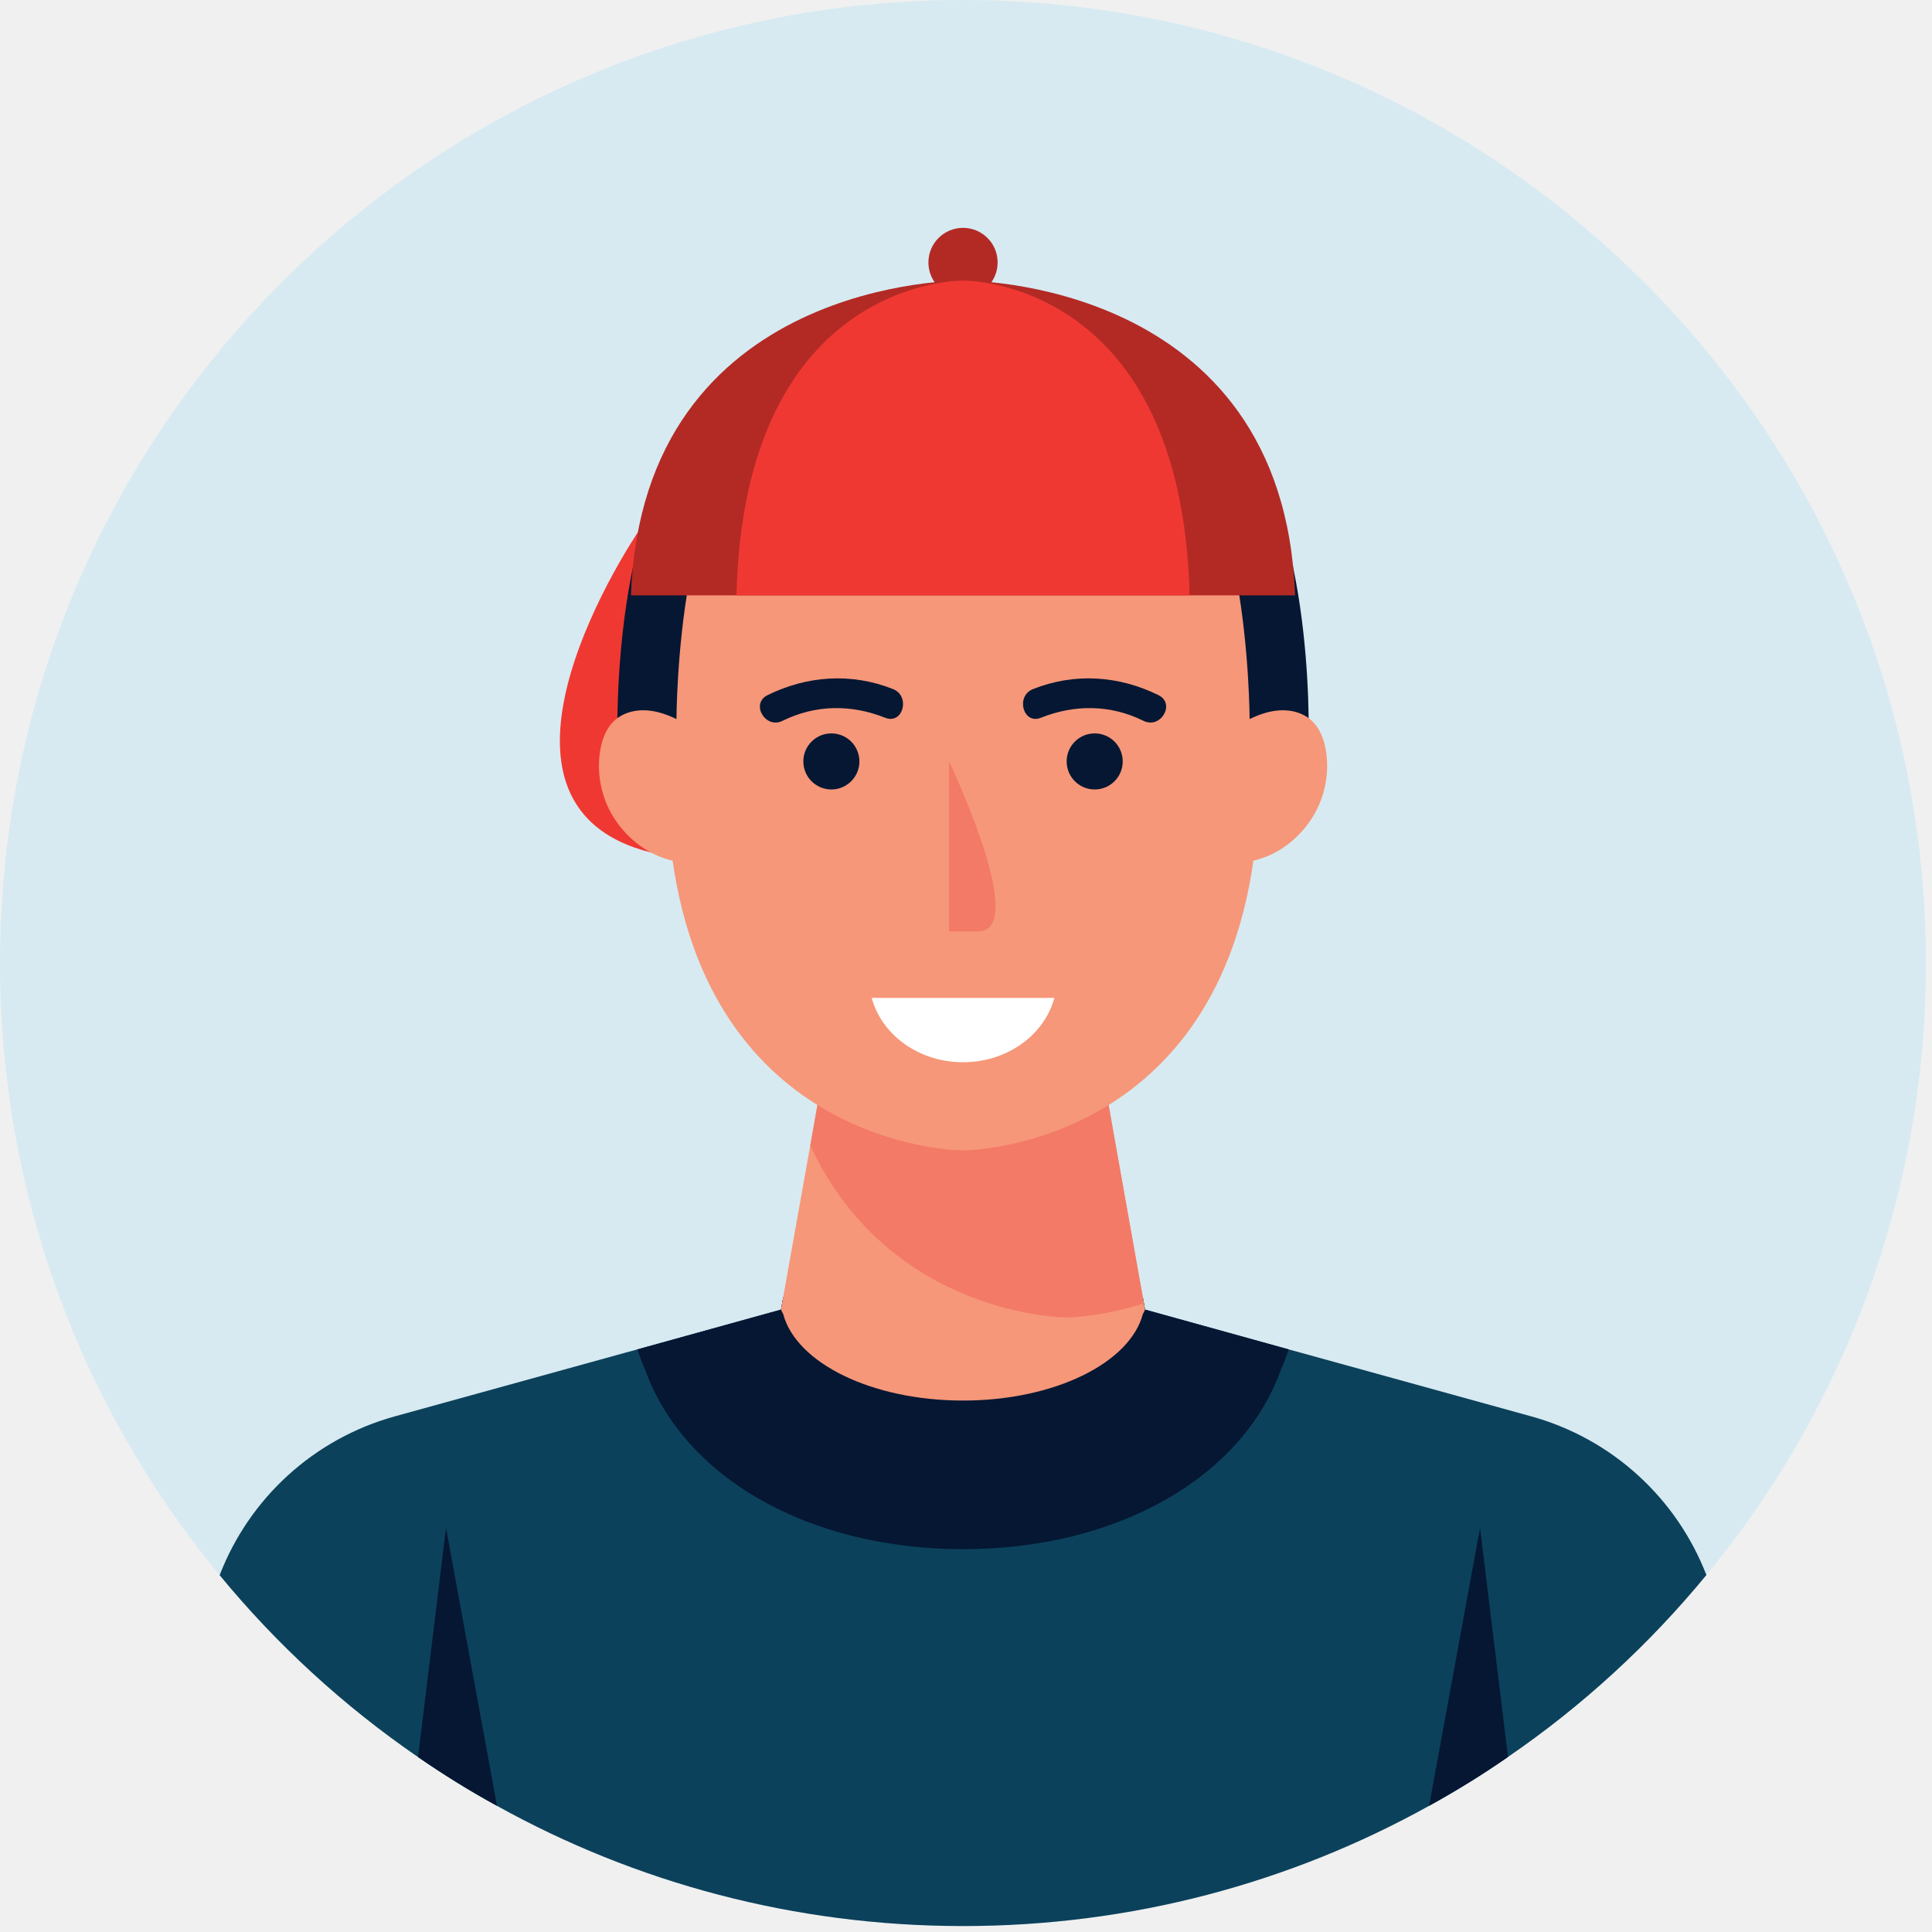
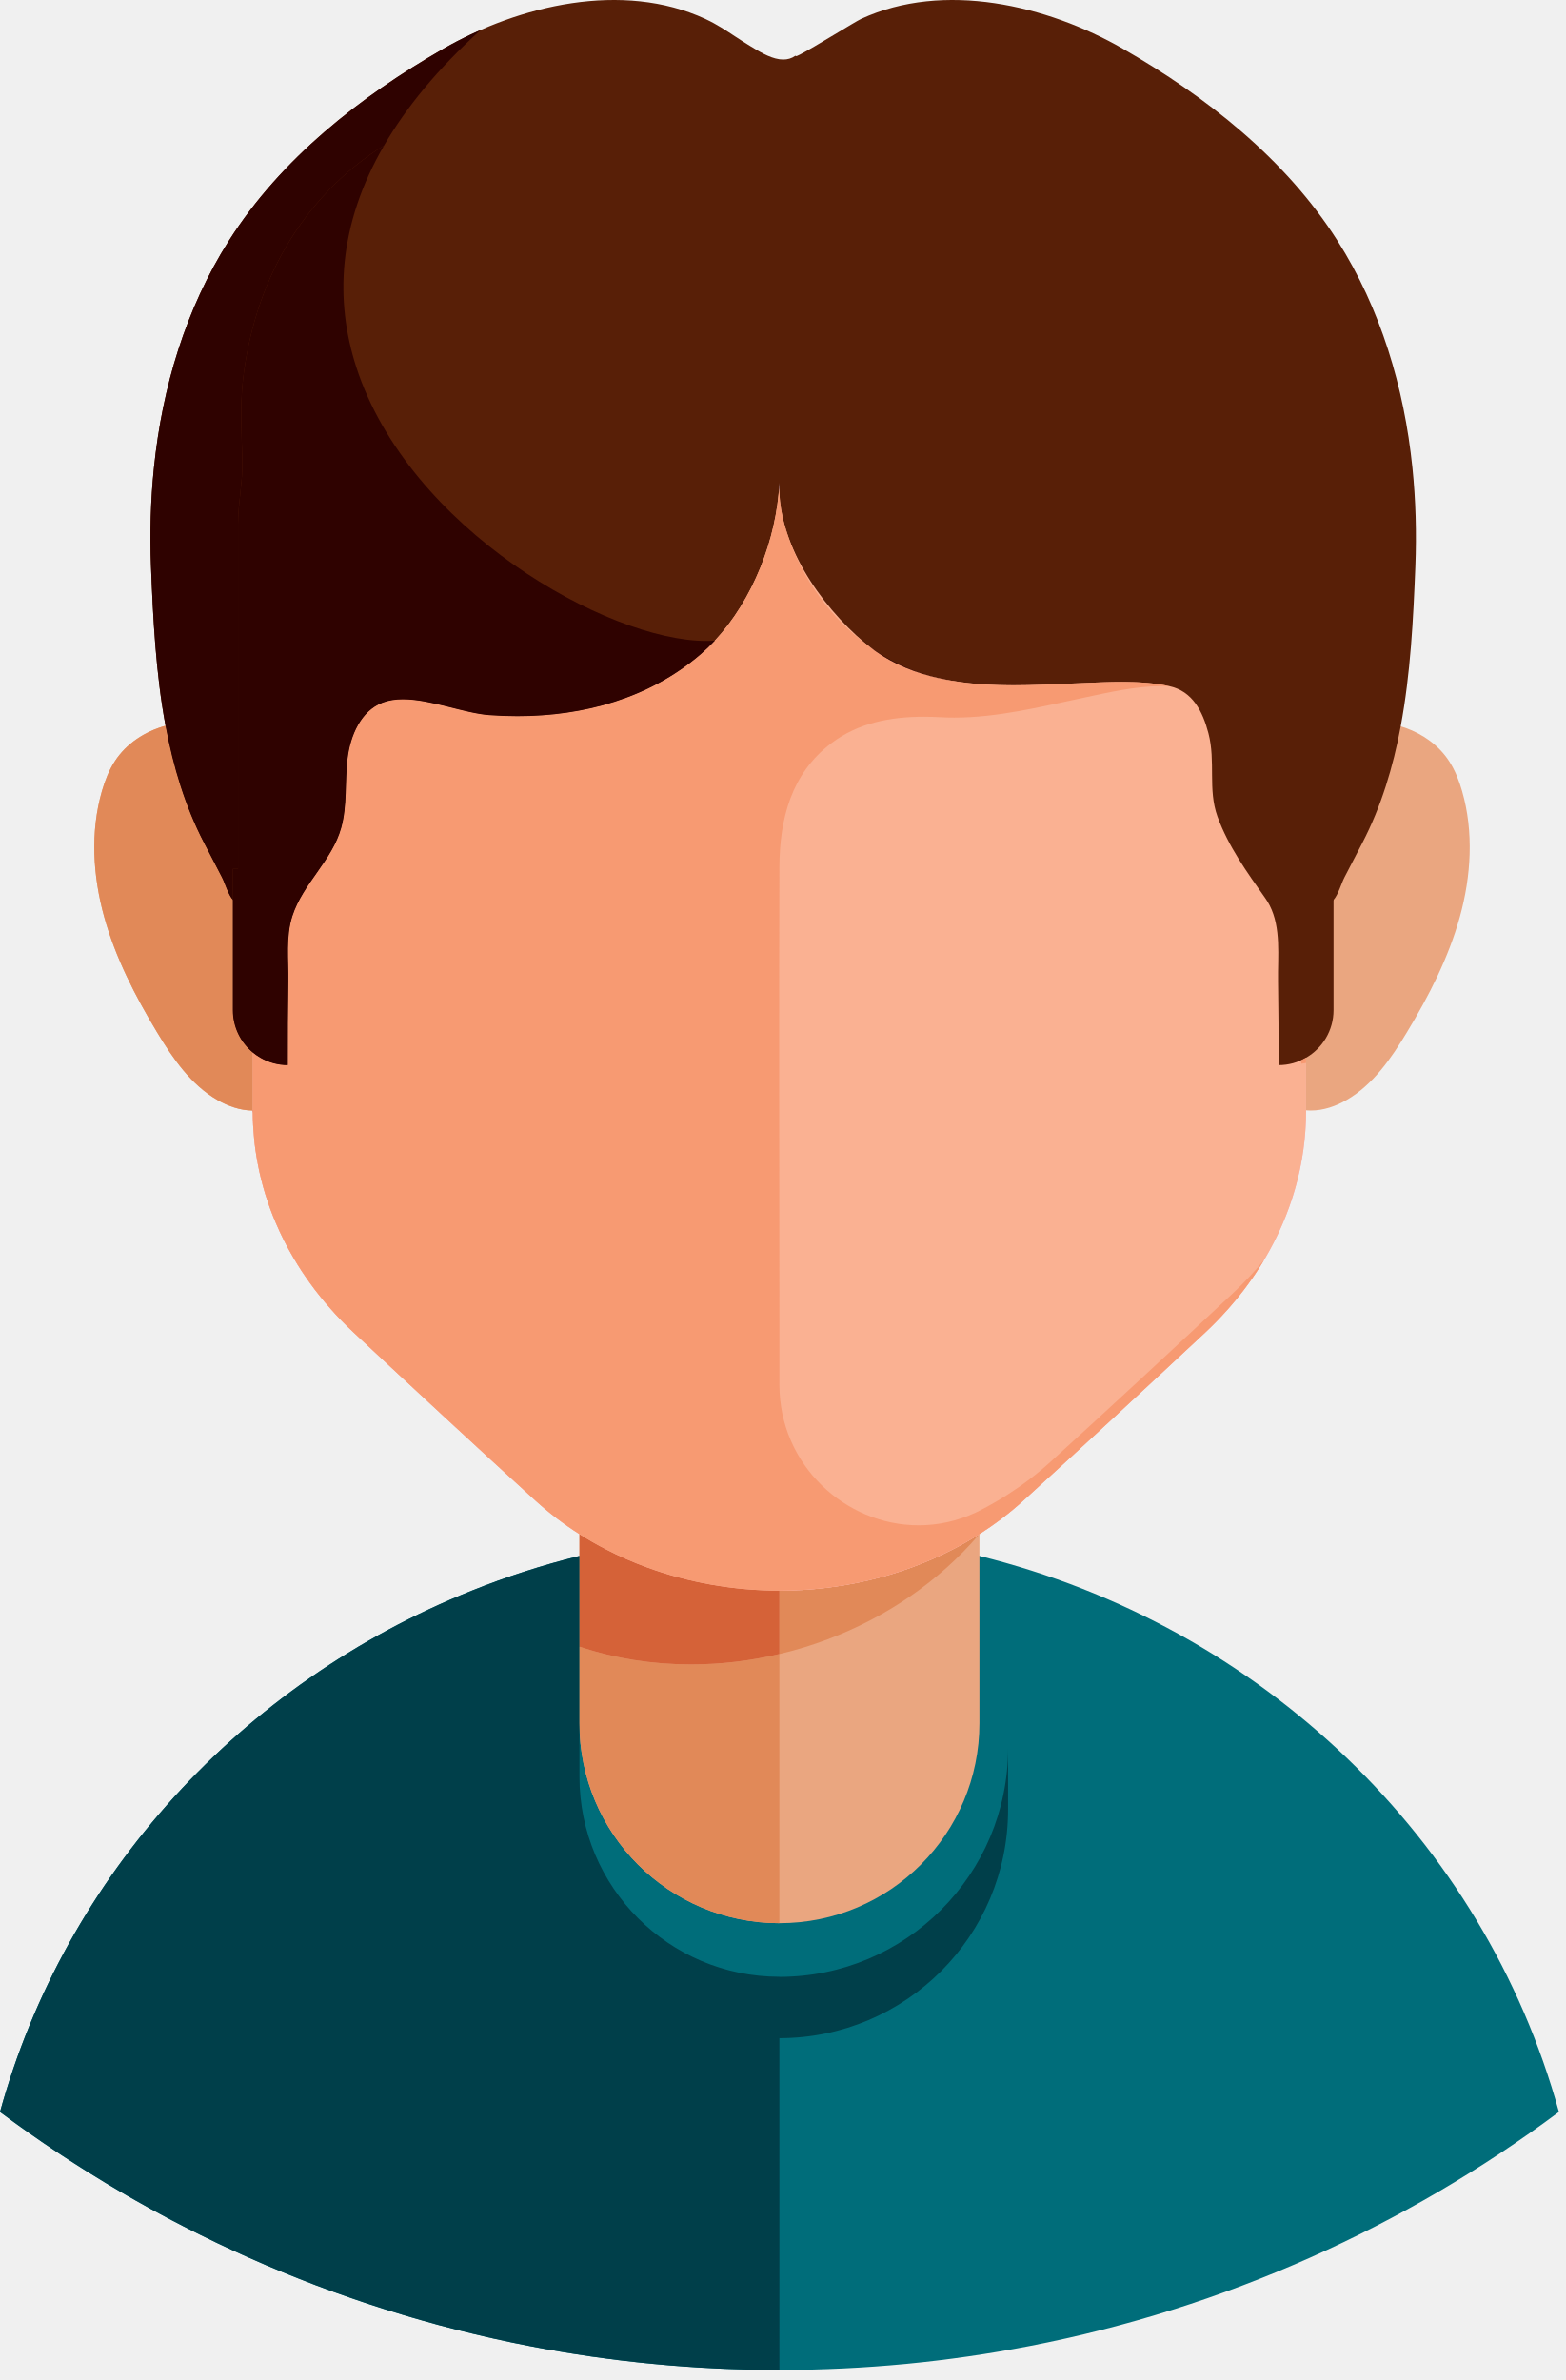
- <svg xmlns="http://www.w3.org/2000/svg" width="100%" height="100%" viewBox="0 0 130 130" version="1.1" xml:space="preserve" style="fill-rule:evenodd;clip-rule:evenodd;stroke-linejoin:round;stroke-miterlimit:2;">
-   <g transform="matrix(1,0,0,1,-337.03,-185.2)">
-     <g id="BACKGROUND">
-         </g>
-     <g id="OBJECT">
-       <g transform="matrix(1,0,0,1,466.62,250)">
-         <path d="M0,0C0,15.64 -5.54,29.99 -14.77,41.18C-18.62,45.86 -23.11,49.99 -28.12,53.42C-29.83,54.61 -31.6,55.7 -33.43,56.71C-42.72,61.87 -53.41,64.8 -64.79,64.8C-76.16,64.8 -86.86,61.87 -96.15,56.71C-97.98,55.71 -99.75,54.61 -101.46,53.43C-106.47,49.99 -110.96,45.87 -114.81,41.19C-124.05,30 -129.59,15.65 -129.59,0C-129.59,-35.79 -100.58,-64.8 -64.79,-64.8C-29.01,-64.8 0,-35.79 0,0" style="fill:rgb(215,234,241);fill-rule:nonzero;" />
-       </g>
-       <g transform="matrix(1,0,0,1,451.85,296.11)">
-         <path d="M0,-4.93C-3.85,-0.25 -8.34,3.88 -13.35,7.31C-15.06,8.5 -16.83,9.59 -18.66,10.6C-27.95,15.76 -38.64,18.69 -50.02,18.69C-61.39,18.69 -72.09,15.76 -81.38,10.6C-83.21,9.6 -84.98,8.5 -86.69,7.32C-91.7,3.88 -96.19,-0.24 -100.04,-4.92C-98.05,-10.09 -93.71,-14.1 -88.24,-15.61L-72.71,-19.9L-71.94,-20.11L-62.27,-22.79L-62.12,-23.62L-37.92,-23.62L-37.85,-23.21L-37.77,-22.79L-28.1,-20.11L-27.33,-19.9L-11.8,-15.61C-6.33,-14.1 -2,-10.09 0,-4.93" style="fill:rgb(12,65,91);fill-rule:nonzero;" />
-       </g>
-       <g transform="matrix(1,0,0,1,423.75,285.93)">
-         <path d="M0,-9.93L-0.28,-9.17C-0.36,-8.95 -0.44,-8.74 -0.53,-8.56C-3.15,-1.29 -11.56,3.51 -21.92,3.51C-32.29,3.51 -40.69,-1.29 -43.31,-8.56C-43.4,-8.75 -43.48,-8.95 -43.56,-9.17L-43.84,-9.93L-34.17,-12.61L-34.02,-13.44L-9.82,-13.44L-9.67,-12.61L0,-9.93Z" style="fill:rgb(5,23,51);fill-rule:nonzero;" />
-       </g>
-       <g transform="matrix(1,0,0,1,414.08,261.44)">
-         <path d="M0,11.88C-0.04,11.99 -0.1,12.08 -0.15,12.18C-1.02,15.47 -6.1,18 -12.25,18C-18.4,18 -23.48,15.47 -24.35,12.18C-24.4,12.08 -24.46,11.99 -24.5,11.88L-22.53,0.84L-21.29,-6.12L-12.25,-2.58L-3.21,-6.12L-0.08,11.46L0,11.88Z" style="fill:rgb(246,151,121);fill-rule:nonzero;" />
-       </g>
-       <g transform="matrix(1,0,0,1,414,256.27)">
-         <path d="M0,16.63C-2.97,17.58 -5.2,17.58 -5.2,17.58C-5.2,17.58 -17.03,17.58 -22.45,6.01L-21.21,-0.95L-12.17,2.59L-3.13,-0.95L0,16.63Z" style="fill:rgb(243,122,103);fill-rule:nonzero;" />
-       </g>
-       <g transform="matrix(-0.81749,0.575943,0.575943,0.81749,382.896,241.633)">
-         <path d="M-9.469,-18.55C-9.469,-18.55 11.163,-10.773 2.214,-0.419L-9.469,-3.278L-16.66,-13.484L-9.469,-18.55Z" style="fill:rgb(240,56,50);fill-rule:nonzero;" />
-       </g>
-       <g transform="matrix(1,0,0,1,421.579,231.205)">
-         <path d="M0,-15.132C-2.312,-19.468 -6.735,-21.867 -10.809,-23.193C-16.605,-25.08 -22.893,-25.08 -28.689,-23.193C-32.763,-21.867 -37.185,-19.468 -39.498,-15.132C-43.678,-7.128 -42.966,5.324 -42.966,5.324L-38.608,9.948L-19.749,7.555L-0.889,9.948L3.469,5.324C3.469,5.324 4.18,-7.128 0,-15.132" style="fill:rgb(5,23,51);fill-rule:nonzero;" />
-       </g>
-       <g transform="matrix(1,0,0,1,426.258,241.556)">
-         <path d="M0,-5.781C-0.121,-6.579 -0.417,-7.389 -1.026,-7.919C-1.575,-8.396 -2.331,-8.593 -3.058,-8.562C-3.785,-8.531 -4.489,-8.288 -5.144,-7.971C-5.144,-7.971 -5.208,-26.406 -11.743,-26.62C-16.029,-26.835 -17.935,-25.549 -24.428,-25.549C-30.92,-25.549 -32.827,-26.835 -37.112,-26.62C-43.647,-26.406 -43.711,-7.971 -43.711,-7.971C-44.366,-8.288 -45.07,-8.531 -45.797,-8.562C-46.525,-8.593 -47.28,-8.396 -47.829,-7.919C-48.439,-7.389 -48.734,-6.579 -48.855,-5.781C-49.099,-4.179 -48.716,-2.491 -47.805,-1.152C-46.893,0.187 -45.548,1.195 -43.969,1.556C-41.183,21.054 -24.428,21.054 -24.428,21.054C-24.428,21.054 -7.672,21.054 -4.887,1.556C-3.308,1.195 -1.962,0.187 -1.051,-1.152C-0.139,-2.491 0.244,-4.179 0,-5.781" style="fill:rgb(246,151,121);fill-rule:nonzero;" />
-       </g>
-       <g transform="matrix(0,-1,-1,0,401.83,200.531)">
-         <path d="M-2.329,-2.329C-3.615,-2.329 -4.658,-1.286 -4.658,0C-4.658,1.286 -3.615,2.329 -2.329,2.329C-1.043,2.329 0,1.286 0,0C0,-1.286 -1.043,-2.329 -2.329,-2.329" style="fill:rgb(179,42,37);fill-rule:nonzero;" />
-       </g>
-       <g transform="matrix(-1,0,0,1,401.83,225.03)">
-         <path d="M0,-20.95C0,-20.95 21.583,-21.182 22.343,0.232L-22.343,0.232C-21.583,-21.182 0,-20.95 0,-20.95" style="fill:rgb(179,42,37);fill-rule:nonzero;" />
-       </g>
-       <g transform="matrix(-1,0,0,1,401.83,225.03)">
-         <path d="M0,-20.95C0,-20.95 14.727,-21.182 15.245,0.232L-15.245,0.232C-14.727,-21.182 0,-20.95 0,-20.95" style="fill:rgb(240,56,50);fill-rule:nonzero;" />
-       </g>
-       <g transform="matrix(1,0,0,1,400.891,247.876)">
-         <path d="M0,-11.441L0,0L1.939,0C5.263,0 0.617,-10.126 0,-11.441" style="fill:rgb(243,122,103);fill-rule:nonzero;" />
-       </g>
-       <g transform="matrix(-0.18836,-0.9821,-0.9821,0.18836,409.569,228.275)">
-         <path d="M-4.657,-4.624C-2.852,-2.241 -2.098,0.647 -2.663,3.599C-2.903,4.85 -4.9,4.709 -4.657,3.44C-4.195,1.022 -4.665,-1.33 -6.164,-3.308C-6.939,-4.332 -5.436,-5.652 -4.657,-4.624" style="fill:rgb(5,23,51);fill-rule:nonzero;" />
-       </g>
-       <g transform="matrix(0,-1,-1,0,410.689,234.549)">
-         <path d="M-1.886,-1.886C-2.928,-1.886 -3.772,-1.042 -3.772,0C-3.772,1.042 -2.928,1.886 -1.886,1.886C-0.844,1.886 0,1.042 0,0C0,-1.042 -0.844,-1.886 -1.886,-1.886" style="fill:rgb(5,23,51);fill-rule:nonzero;" />
-       </g>
-       <g transform="matrix(-0.18836,0.9821,0.9821,0.18836,394.091,228.275)">
-         <path d="M4.657,-4.624C2.852,-2.241 2.098,0.647 2.663,3.599C2.903,4.85 4.9,4.709 4.657,3.44C4.195,1.022 4.665,-1.33 6.164,-3.308C6.939,-4.332 5.436,-5.652 4.657,-4.624" style="fill:rgb(5,23,51);fill-rule:nonzero;" />
-       </g>
-       <g transform="matrix(0,1,1,0,392.971,234.549)">
-         <path d="M1.886,-1.886C2.928,-1.886 3.772,-1.042 3.772,0C3.772,1.042 2.928,1.886 1.886,1.886C0.844,1.886 -0,1.042 -0,0C-0,-1.042 0.844,-1.886 1.886,-1.886" style="fill:rgb(5,23,51);fill-rule:nonzero;" />
-       </g>
-       <g transform="matrix(1,0,0,1,395.685,256.675)">
-         <path d="M0,-4.33C0.665,-1.848 3.16,0 6.146,0C9.131,0 11.626,-1.848 12.291,-4.33L0,-4.33Z" style="fill:white;fill-rule:nonzero;" />
-       </g>
-       <g transform="matrix(1,0,0,1,438.5,291.29)">
-         <path d="M0,12.13C-1.71,13.32 -3.48,14.41 -5.31,15.42L-1.88,-3.29L0,12.13Z" style="fill:rgb(5,23,51);fill-rule:nonzero;" />
-       </g>
-       <g transform="matrix(1,0,0,1,370.47,288)">
-         <path d="M0,18.71C-1.83,17.71 -3.6,16.61 -5.31,15.43L-3.43,0L0,18.71Z" style="fill:rgb(5,23,51);fill-rule:nonzero;" />
-       </g>
-     </g>
+ <svg xmlns="http://www.w3.org/2000/svg" width="100%" height="100%" viewBox="0 0 121 184" version="1.1" xml:space="preserve" style="fill-rule:evenodd;clip-rule:evenodd;stroke-linejoin:round;stroke-miterlimit:2;">
+   <g transform="matrix(1,0,0,1,-549.556,-283.945)">
+     <path d="M670.081,447.222C658.183,456.084 644.266,462.388 629.147,465.32C622.891,466.532 616.428,467.167 609.817,467.167L609.813,467.167C587.23,467.167 566.377,459.751 549.556,447.225C554.593,428.926 568.248,414.039 586.039,406.917C588.722,405.839 591.501,404.942 594.356,404.234C595.053,404.061 595.751,403.903 596.455,403.751C600.761,402.839 605.228,402.359 609.813,402.359L609.817,402.359C614.402,402.359 618.873,402.839 623.174,403.751C623.454,403.809 623.734,403.872 624.01,403.934C624.435,404.03 624.859,404.13 625.28,404.234C647.076,409.63 664.284,426.165 670.081,447.222Z" style="fill:rgb(0,109,122);fill-rule:nonzero;" />
+     <path d="M576.651,364.391C576.41,365.03 576.13,365.666 575.723,366.218C575.067,367.112 574.121,367.741 573.175,368.317C571.935,369.077 570.589,369.798 569.135,369.802L569.08,369.802C568.127,369.791 567.195,369.463 566.366,368.987C564.319,367.81 562.921,365.773 561.699,363.749C560.003,360.939 558.484,357.991 557.611,354.828C556.734,351.665 556.527,348.261 557.435,345.109C557.669,344.305 557.973,343.514 558.426,342.81C559.32,341.425 560.756,340.496 562.354,340.051C562.458,340.023 562.558,339.996 562.662,339.972C563.815,339.695 565.037,339.668 566.194,339.892C566.594,339.972 566.991,340.075 567.375,340.207C567.571,340.269 567.765,340.341 567.958,340.421C568.348,340.573 568.728,340.752 569.098,340.952C570.758,341.846 572.215,343.158 573.416,344.626C574.359,345.775 575.157,347.032 575.809,348.362C576.161,349.076 576.472,349.815 576.734,350.571C577.114,351.662 577.404,352.784 577.598,353.927C578.202,357.421 577.912,361.07 576.651,364.391Z" style="fill:rgb(234,166,128);fill-rule:nonzero;" />
+     <path d="M658.332,363.747C657.109,365.772 655.714,367.807 653.664,368.987C652.821,369.473 651.87,369.801 650.897,369.8C649.444,369.798 648.097,369.075 646.857,368.317C645.911,367.739 644.964,367.11 644.308,366.217C643.902,365.665 643.622,365.031 643.379,364.39C640.898,357.852 642.178,350.03 646.614,344.624C648.477,342.354 650.953,340.453 653.836,339.89C656.719,339.327 660.011,340.343 661.604,342.81C662.058,343.513 662.363,344.302 662.595,345.106C663.504,348.26 663.297,351.663 662.422,354.826C661.547,357.989 660.03,360.939 658.332,363.747Z" style="fill:rgb(234,166,128);fill-rule:nonzero;" />
+     <path d="M625.28,391.214L625.28,417.167C625.28,425.705 618.358,432.628 609.82,432.628L609.813,432.628C601.275,432.624 594.356,425.705 594.356,417.167L594.356,391.214L625.28,391.214Z" style="fill:rgb(234,166,128);fill-rule:nonzero;" />
+     <path d="M609.813,411.819L609.813,406.917C606.24,406.917 602.749,406.288 599.542,405.108C598.479,404.717 597.446,404.265 596.455,403.751C595.734,403.385 595.033,402.981 594.356,402.549L594.356,404.234L594.356,402.549C595.033,402.98 595.734,403.385 596.455,403.75C597.446,404.265 598.479,404.717 599.542,405.107C602.749,406.288 606.24,406.917 609.813,406.917L609.814,406.917C614.572,406.917 619.188,405.805 623.175,403.751C623.899,403.382 624.599,402.978 625.279,402.548C624.875,403.023 624.451,403.485 624.01,403.934C620.751,407.255 616.522,409.824 611.791,411.284C611.136,411.484 610.476,411.664 609.813,411.819Z" style="fill:rgb(225,137,88);fill-rule:nonzero;" />
+     <path d="M650.529,312.324L650.529,369.846C650.529,376.178 647.746,382.279 642.719,386.975C638.39,391.017 633.018,396.007 628.643,399.984C627.608,400.926 626.479,401.783 625.28,402.545C624.6,402.977 623.9,403.381 623.174,403.75C619.187,405.805 614.571,406.917 609.813,406.917C606.24,406.917 602.749,406.288 599.542,405.107C598.479,404.717 597.446,404.265 596.455,403.75C595.734,403.385 595.033,402.98 594.356,402.549C593.155,401.786 592.026,400.93 590.983,399.984C586.612,396.007 581.237,391.017 576.911,386.975C576.248,386.357 575.623,385.714 575.046,385.048C574.805,384.775 574.573,384.503 574.349,384.223C574.052,383.86 573.769,383.488 573.499,383.111C573.403,382.977 573.306,382.842 573.213,382.704C572.988,382.383 572.774,382.055 572.567,381.723L572.543,381.682C572.436,381.509 572.329,381.337 572.229,381.161C571.711,380.284 571.259,379.379 570.869,378.457C570.727,378.122 570.592,377.784 570.465,377.446L570.406,377.283C570.351,377.125 570.295,376.969 570.244,376.81C570.178,376.624 570.119,376.434 570.061,376.248C570.002,376.054 569.947,375.861 569.892,375.668C569.84,375.481 569.791,375.295 569.746,375.108C569.65,374.725 569.564,374.342 569.491,373.955C569.453,373.762 569.418,373.568 569.387,373.375C569.356,373.182 569.325,372.988 569.298,372.792C569.277,372.626 569.253,372.46 569.236,372.294C569.218,372.16 569.205,372.029 569.198,371.897C569.135,371.262 569.101,370.623 569.098,369.981L569.098,312.324L650.529,312.324Z" style="fill:rgb(247,178,196);fill-rule:nonzero;" />
+     <path d="M658.981,327.746C658.822,331.813 658.608,336.032 657.848,340.103C657.261,343.238 656.35,346.283 654.886,349.104C654.423,349.994 653.964,350.882 653.502,351.769C653.26,352.235 653.029,353.091 652.656,353.52L652.583,353.596C652.2,353.958 651.775,353.91 651.289,353.927C651.036,353.937 650.785,353.937 650.529,353.937C650.139,353.934 649.745,353.927 649.355,353.927L570.858,353.927C570.468,353.927 570.074,353.934 569.684,353.937C569.487,353.937 569.291,353.937 569.098,353.93L568.925,353.927C568.438,353.91 568.013,353.958 567.63,353.596L567.558,353.52C567.185,353.091 566.953,352.235 566.712,351.769C566.249,350.882 565.79,349.994 565.327,349.104C563.863,346.283 562.952,343.238 562.365,340.103L562.354,340.051C561.602,335.998 561.391,331.796 561.232,327.746C561.132,325.171 561.201,322.609 561.46,320.089C562.096,313.912 563.912,307.811 567.257,302.546C571.29,296.2 577.404,291.412 583.85,287.707C589.699,284.348 597.695,282.459 604.085,285.408L604.141,285.436C604.956,285.815 605.705,286.309 606.454,286.803L606.475,286.816C606.827,287.048 607.182,287.279 607.545,287.497C608.177,287.88 609.012,288.412 609.813,288.525L609.844,288.529L610.107,288.546C610.438,288.55 610.759,288.463 611.053,288.253L611.091,288.284C611.111,288.301 611.225,288.253 611.408,288.159C612.451,287.631 615.703,285.601 616.128,285.408C622.519,282.459 630.515,284.348 636.363,287.707C642.809,291.412 648.923,296.2 652.956,302.546C656.302,307.811 658.118,313.912 658.753,320.089C659.012,322.609 659.081,325.171 658.981,327.746Z" style="fill:rgb(88,31,7);fill-rule:nonzero;" />
+     <path d="M650.53,312.324L650.53,369.847C650.53,373.876 649.404,377.812 647.288,381.351L647.277,381.361L647.198,381.496L647.056,381.727C646.746,382.231 646.414,382.725 646.059,383.208C645.938,383.374 645.817,383.54 645.689,383.705C645.565,383.867 645.437,384.03 645.306,384.192C645.189,384.341 645.068,384.486 644.947,384.63C644.653,384.979 644.35,385.321 644.035,385.659C643.904,385.801 643.77,385.939 643.635,386.077C643.514,386.205 643.386,386.329 643.262,386.453C643.083,386.629 642.903,386.802 642.72,386.975C638.391,391.018 633.018,396.007 628.644,399.984C627.608,400.926 626.479,401.783 625.281,402.546C624.601,402.977 623.9,403.381 623.175,403.751C619.188,405.805 614.572,406.917 609.814,406.917C606.241,406.917 602.75,406.288 599.543,405.108C598.479,404.717 597.447,404.265 596.456,403.751C595.734,403.385 595.034,402.981 594.357,402.549C593.155,401.786 592.026,400.93 590.984,399.984C586.613,396.007 581.237,391.018 576.911,386.975C576.248,386.357 575.623,385.715 575.047,385.048C574.802,384.776 574.57,384.503 574.35,384.223C574.053,383.861 573.769,383.488 573.5,383.111C573.404,382.977 573.307,382.842 573.214,382.704C572.986,382.379 572.772,382.051 572.568,381.723L572.544,381.682C572.437,381.509 572.33,381.337 572.23,381.161C571.712,380.284 571.26,379.379 570.869,378.457C570.724,378.122 570.59,377.784 570.466,377.446L570.407,377.284C570.352,377.125 570.296,376.969 570.244,376.81C570.179,376.624 570.12,376.434 570.061,376.248C570.003,376.054 569.948,375.861 569.892,375.668C569.84,375.481 569.792,375.295 569.747,375.108C569.65,374.725 569.564,374.342 569.492,373.955C569.454,373.762 569.419,373.569 569.388,373.375C569.357,373.182 569.326,372.989 569.298,372.792C569.278,372.626 569.254,372.46 569.236,372.295C569.219,372.16 569.205,372.029 569.198,371.897C569.136,371.262 569.102,370.624 569.098,369.981L569.098,312.324L650.53,312.324Z" style="fill:rgb(250,177,146);fill-rule:nonzero;" />
+     <path d="M652.656,351.124L652.656,362.041C652.656,363.615 651.799,364.989 650.529,365.721C649.904,366.083 649.179,366.291 648.406,366.291C648.406,364.126 648.402,361.965 648.364,359.803C648.333,357.908 648.62,355.681 647.708,353.927C647.611,353.737 647.501,353.558 647.377,353.382C645.972,351.389 644.522,349.387 643.682,347.074C642.92,344.961 643.562,342.834 642.982,340.628C642.536,338.926 641.746,337.383 639.978,336.999C637.813,336.526 635.455,336.664 633.259,336.754C629.475,336.906 625.287,337.22 621.545,336.233C619.694,335.749 617.954,334.948 616.421,333.654C612.913,330.685 609.606,325.83 609.813,321.263C609.62,325.582 607.769,330.315 604.824,333.471C604.472,333.847 604.106,334.199 603.726,334.527C599.21,338.411 593.231,339.661 587.389,339.233C584.941,339.054 581.475,337.383 579.137,338.266C577.459,338.902 576.641,340.818 576.427,342.599C576.213,344.377 576.417,346.214 575.94,347.94C575.24,350.481 572.978,352.253 572.163,354.766C571.642,356.378 571.877,358.139 571.849,359.803C571.811,361.965 571.808,364.126 571.808,366.291C571.034,366.291 570.309,366.083 569.684,365.721C568.414,364.989 567.558,363.615 567.558,362.041L567.558,351.124L567.958,351.124L567.958,324.494C567.958,322.823 568.338,321.197 568.296,319.55C568.241,317.451 568.107,315.418 568.341,313.315C568.752,309.69 569.847,306.13 571.697,302.978C574.504,298.186 579.224,294.212 584.644,292.917C585.856,292.627 587.106,292.472 588.376,292.472L631.837,292.472C637.81,292.472 643.31,295.907 646.911,300.603C647.501,301.366 648.036,302.16 648.516,302.978C650.367,306.13 651.461,309.69 651.872,313.315C652.107,315.418 651.972,317.451 651.917,319.55C651.875,321.197 652.255,322.823 652.255,324.494L652.255,351.124L652.656,351.124Z" style="fill:rgb(88,31,7);fill-rule:nonzero;" />
+     <path d="M569.098,369.981L569.08,369.802L569.081,369.802L569.098,369.974L569.098,369.981Z" style="fill:rgb(228,45,39);fill-rule:nonzero;" />
+     <path d="M650.17,366.179L650.143,365.919C650.275,365.86 650.404,365.793 650.529,365.721L650.529,366.124C650.412,366.148 650.291,366.165 650.17,366.179Z" style="fill:rgb(247,154,114);fill-rule:nonzero;" />
+     <path d="M650.143,365.919L650.142,365.916C650.277,365.858 650.405,365.792 650.529,365.72L650.529,365.721C650.404,365.793 650.275,365.86 650.143,365.919Z" style="fill:rgb(47,2,0);fill-rule:nonzero;" />
+     <path d="M609.813,467.167C603.204,467.167 596.742,466.531 590.487,465.319C575.368,462.388 561.454,456.085 549.556,447.225C554.593,428.926 568.248,414.039 586.039,406.917C588.722,405.839 591.501,404.942 594.356,404.234L594.356,417.167C594.356,425.705 601.275,432.624 609.813,432.628C601.275,432.624 594.356,425.705 594.356,417.167L594.356,421.31C594.356,429.848 601.275,436.767 609.813,436.771L609.813,436.778C619.58,436.774 627.494,428.861 627.494,419.094L627.494,423.834C627.494,433.601 619.58,441.514 609.813,441.518L609.813,467.167Z" style="fill:rgb(0,63,74);fill-rule:nonzero;" />
+     <path d="M609.813,432.628C601.275,432.624 594.356,425.705 594.356,417.167L594.356,404.234L594.356,411.249C597.077,412.164 599.998,412.624 602.977,412.624C605.242,412.624 607.541,412.358 609.813,411.819L609.813,432.628Z" style="fill:rgb(225,137,88);fill-rule:nonzero;" />
+     <path d="M602.977,412.624C599.998,412.624 597.077,412.164 594.356,411.249L594.356,402.549C595.033,402.981 595.734,403.385 596.455,403.751C597.446,404.265 598.479,404.717 599.542,405.108C602.749,406.288 606.24,406.917 609.813,406.917L609.813,411.819C607.541,412.358 605.242,412.624 602.977,412.624Z" style="fill:rgb(213,98,56);fill-rule:nonzero;" />
+     <path d="M625.28,402.546L625.281,402.546C626.479,401.783 627.608,400.926 628.644,399.984C633.018,396.007 638.391,391.018 642.72,386.975C642.762,386.935 642.804,386.895 642.846,386.855C643.033,386.679 643.216,386.5 643.396,386.32C643.176,386.541 642.95,386.759 642.72,386.975C638.391,391.018 633.018,396.007 628.644,399.984C627.608,400.926 626.479,401.783 625.281,402.546L625.28,402.546ZM646.02,383.263C646.026,383.255 646.031,383.247 646.037,383.24C646.031,383.248 646.026,383.255 646.02,383.263ZM646.039,383.237C646.097,383.158 646.155,383.077 646.212,382.996C646.216,382.991 646.22,382.986 646.224,382.981C646.163,383.067 646.101,383.152 646.039,383.237ZM646.824,382.096C646.838,382.074 646.853,382.051 646.867,382.029C647.011,381.805 647.151,381.579 647.287,381.352C647.287,381.351 647.287,381.351 647.288,381.351C647.138,381.601 646.983,381.85 646.824,382.096Z" style="fill:rgb(240,72,74);fill-rule:nonzero;" />
+     <path d="M585.95,286.611C586.204,286.49 586.461,286.372 586.72,286.257C586.718,286.259 586.717,286.26 586.715,286.262C586.458,286.375 586.202,286.491 585.95,286.611Z" style="fill:rgb(228,45,39);fill-rule:nonzero;" />
+     <path d="M569.098,369.802L569.081,369.802C568.128,369.791 567.196,369.463 566.367,368.987C564.32,367.81 562.922,365.773 561.699,363.75C560.004,360.939 558.485,357.991 557.612,354.828C556.735,351.666 556.528,348.261 557.436,345.109C557.67,344.305 557.974,343.514 558.426,342.81C559.32,341.426 560.756,340.497 562.355,340.052L562.365,340.103C562.952,343.238 563.863,346.283 565.327,349.104C565.79,349.994 566.249,350.882 566.712,351.769C566.953,352.235 567.185,353.091 567.558,353.52L567.558,362.041C567.558,363.358 568.157,364.535 569.098,365.313L569.098,369.802Z" style="fill:rgb(225,137,88);fill-rule:nonzero;" />
+     <path d="M609.814,406.917C606.24,406.916 602.75,406.288 599.543,405.108C598.479,404.717 597.447,404.265 596.456,403.751C595.734,403.385 595.034,402.981 594.357,402.549C593.155,401.786 592.026,400.93 590.984,399.984C586.613,396.007 581.237,391.018 576.911,386.975C576.248,386.357 575.623,385.715 575.047,385.048C575.033,385.032 575.018,385.016 575.004,385C575.018,385.016 575.033,385.032 575.047,385.048C575.623,385.715 576.248,386.357 576.911,386.975C581.237,391.018 586.613,396.007 590.984,399.984C592.026,400.93 593.155,401.786 594.357,402.549C595.034,402.981 595.734,403.385 596.456,403.751C597.447,404.265 598.479,404.717 599.543,405.108C602.75,406.288 606.24,406.916 609.814,406.917L609.813,406.917M642.846,386.855C642.986,386.722 643.124,386.589 643.262,386.453C643.314,386.401 643.367,386.349 643.42,386.296C643.412,386.304 643.404,386.312 643.396,386.32C643.216,386.5 643.033,386.679 642.846,386.855ZM643.588,386.126C643.604,386.11 643.619,386.094 643.635,386.077C643.689,386.021 643.744,385.965 643.798,385.909C643.729,385.982 643.659,386.054 643.588,386.126ZM645.191,384.335C645.23,384.288 645.268,384.24 645.306,384.192C645.408,384.066 645.508,383.94 645.606,383.814C645.47,383.989 645.332,384.163 645.191,384.335ZM645.82,383.533C645.901,383.425 645.98,383.316 646.059,383.208C646.11,383.138 646.162,383.067 646.212,382.996C646.155,383.077 646.097,383.158 646.039,383.237C646.038,383.238 646.038,383.239 646.037,383.24C646.031,383.247 646.026,383.255 646.02,383.263C645.954,383.353 645.888,383.443 645.82,383.533ZM646.867,382.029C646.931,381.928 646.994,381.828 647.056,381.727L647.198,381.496L647.273,381.369C647.277,381.363 647.282,381.357 647.287,381.352C647.151,381.579 647.011,381.805 646.867,382.029ZM570.497,377.53C570.486,377.502 570.476,377.474 570.466,377.446L570.407,377.284C570.352,377.125 570.296,376.969 570.244,376.81C570.179,376.624 570.12,376.434 570.061,376.248C570.003,376.054 569.948,375.861 569.892,375.668C569.84,375.481 569.792,375.295 569.747,375.108C569.65,374.725 569.564,374.342 569.492,373.955C569.454,373.762 569.419,373.569 569.388,373.375C569.357,373.182 569.326,372.989 569.298,372.792C569.278,372.626 569.254,372.46 569.236,372.295C569.219,372.16 569.205,372.029 569.198,371.897C569.136,371.262 569.102,370.624 569.098,369.981L569.098,365.313L569.098,369.981C569.102,370.624 569.136,371.262 569.198,371.897C569.205,372.029 569.219,372.16 569.236,372.295C569.254,372.46 569.278,372.626 569.298,372.792C569.326,372.989 569.357,373.182 569.388,373.375C569.419,373.569 569.454,373.762 569.492,373.955C569.564,374.342 569.65,374.725 569.747,375.108C569.792,375.295 569.84,375.481 569.892,375.668C569.948,375.861 570.003,376.054 570.061,376.248C570.12,376.434 570.179,376.624 570.244,376.81C570.296,376.969 570.352,377.125 570.407,377.284L570.466,377.446C570.476,377.474 570.486,377.502 570.497,377.53Z" style="fill:rgb(245,154,178);fill-rule:nonzero;" />
+     <path d="M567.558,353.52C567.185,353.091 566.953,352.235 566.712,351.769C566.249,350.882 565.79,349.994 565.327,349.104C563.863,346.283 562.952,343.238 562.365,340.103L562.355,340.052L562.355,340.051C561.603,335.998 561.392,331.796 561.233,327.746C561.133,325.171 561.202,322.609 561.461,320.089C562.097,313.912 563.912,307.812 567.258,302.546C571.291,296.201 577.405,291.412 583.851,287.707C584.523,287.322 585.225,286.955 585.95,286.611C586.202,286.491 586.458,286.375 586.715,286.262C583.383,289.281 580.943,292.27 579.249,295.19C576.147,297.102 573.519,299.868 571.697,302.978C569.847,306.13 568.752,309.69 568.341,313.315C568.107,315.418 568.241,317.451 568.296,319.55C568.338,321.197 567.958,322.823 567.958,324.494L567.958,351.124L567.558,351.124L567.558,353.52Z" style="fill:rgb(47,2,0);fill-rule:nonzero;" />
+     <path d="M609.814,406.917C606.24,406.916 602.75,406.288 599.543,405.108C598.479,404.717 597.447,404.265 596.456,403.751C595.734,403.385 595.034,402.981 594.357,402.549C593.155,401.786 592.026,400.93 590.984,399.984C586.613,396.007 581.237,391.018 576.911,386.975C576.248,386.357 575.623,385.715 575.047,385.048C575.033,385.032 575.018,385.016 575.004,385C574.775,384.744 574.557,384.486 574.35,384.223C574.053,383.861 573.769,383.488 573.5,383.111C573.404,382.977 573.307,382.842 573.214,382.704C572.986,382.379 572.772,382.051 572.568,381.723L572.544,381.682C572.437,381.509 572.33,381.337 572.23,381.161C571.712,380.284 571.26,379.379 570.869,378.457C570.736,378.15 570.612,377.84 570.497,377.53C570.486,377.502 570.476,377.474 570.466,377.446L570.407,377.284C570.352,377.125 570.296,376.969 570.244,376.81C570.179,376.624 570.12,376.434 570.061,376.248C570.003,376.054 569.948,375.861 569.892,375.668C569.84,375.481 569.792,375.295 569.747,375.108C569.65,374.725 569.564,374.342 569.492,373.955C569.454,373.762 569.419,373.569 569.388,373.375C569.357,373.182 569.326,372.989 569.298,372.792C569.278,372.626 569.254,372.46 569.236,372.295C569.219,372.16 569.205,372.029 569.198,371.897C569.136,371.262 569.102,370.624 569.098,369.981L569.098,365.314C569.281,365.465 569.477,365.602 569.684,365.721C570.309,366.083 571.034,366.291 571.808,366.291C571.808,364.126 571.811,361.965 571.849,359.803C571.877,358.139 571.642,356.378 572.163,354.766C572.978,352.253 575.24,350.481 575.94,347.94C576.417,346.214 576.213,344.377 576.427,342.599C576.641,340.818 577.459,338.902 579.137,338.266C579.621,338.083 580.153,338.01 580.714,338.01C582.865,338.01 585.447,339.091 587.389,339.233C588.109,339.286 588.831,339.313 589.552,339.313C594.682,339.313 599.767,337.933 603.726,334.527C604.106,334.199 604.472,333.847 604.824,333.471L604.825,333.471C607.742,330.346 609.585,325.674 609.808,321.389C609.805,321.485 609.803,321.581 609.803,321.677C609.803,321.815 609.806,321.953 609.813,322.091L609.813,322.089C609.848,322.883 609.983,323.682 610.199,324.474C610.203,324.49 610.207,324.506 610.211,324.522C610.223,324.564 610.235,324.607 610.248,324.649C610.313,324.876 610.385,325.101 610.463,325.326C611.579,328.681 613.776,331.73 616.639,333.833C618.118,335.023 619.781,335.772 621.545,336.233C622.218,336.41 622.906,336.546 623.603,336.648C625.014,336.862 626.456,336.932 627.902,336.932C629.547,336.932 631.197,336.842 632.812,336.773C632.91,336.769 633.008,336.764 633.105,336.76C633.157,336.758 633.208,336.756 633.26,336.754C634.247,336.714 635.266,336.664 636.286,336.664C637.536,336.664 638.786,336.739 639.978,336.999C639.795,336.991 639.612,336.987 639.428,336.987C637.386,336.987 635.285,337.472 633.315,337.89C630.033,338.585 626.703,339.423 623.329,339.423C622.984,339.423 622.638,339.414 622.291,339.395C621.853,339.371 621.413,339.358 620.975,339.358C618.43,339.358 615.926,339.817 613.826,341.405C610.725,343.746 609.824,347.274 609.814,350.989C609.773,362.603 609.814,374.214 609.814,385.825L609.814,391.004C609.814,397.212 614.924,401.868 620.577,401.868C622.039,401.869 623.536,401.558 624.991,400.882C625.098,400.833 625.202,400.781 625.302,400.73C626.027,400.36 626.728,399.956 627.408,399.525C628.606,398.762 629.735,397.905 630.771,396.963C635.145,392.986 640.517,387.997 644.847,383.954C645.725,383.134 646.534,382.271 647.273,381.369L647.198,381.496L647.056,381.727C646.994,381.828 646.931,381.928 646.867,382.029C646.853,382.051 646.838,382.074 646.824,382.096C646.631,382.394 646.431,382.689 646.224,382.981C646.22,382.986 646.216,382.991 646.212,382.996C646.162,383.067 646.11,383.138 646.059,383.208C645.98,383.316 645.901,383.425 645.82,383.533C645.749,383.627 645.678,383.72 645.606,383.814C645.508,383.94 645.408,384.066 645.306,384.192C645.268,384.24 645.23,384.288 645.191,384.335C644.752,384.873 644.287,385.398 643.798,385.909C643.744,385.965 643.689,386.021 643.635,386.077C643.619,386.094 643.604,386.11 643.588,386.126C643.532,386.183 643.476,386.24 643.42,386.296C643.367,386.349 643.314,386.401 643.262,386.453C643.124,386.589 642.986,386.722 642.846,386.855C642.804,386.895 642.762,386.935 642.72,386.975C638.391,391.018 633.018,396.007 628.644,399.984C627.608,400.926 626.479,401.783 625.281,402.546L625.28,402.546C624.601,402.978 623.9,403.382 623.175,403.751C619.188,405.805 614.572,406.917 609.814,406.917Z" style="fill:rgb(247,154,114);fill-rule:nonzero;" />
+     <path d="M571.808,366.291C571.034,366.291 570.309,366.083 569.684,365.721C569.477,365.602 569.281,365.465 569.098,365.314L569.098,365.313C568.157,364.535 567.558,363.358 567.558,362.041L567.558,351.124L567.958,351.124L567.958,324.494C567.958,322.823 568.338,321.197 568.296,319.55C568.241,317.451 568.107,315.418 568.341,313.315C568.752,309.69 569.847,306.13 571.697,302.978C573.519,299.868 576.147,297.102 579.249,295.19C575.691,301.321 575.425,307.149 577.101,312.324C581.14,324.809 596.477,333.495 604.154,333.495C604.385,333.495 604.608,333.487 604.824,333.471C604.472,333.847 604.106,334.199 603.726,334.527C599.767,337.933 594.682,339.313 589.552,339.313C588.831,339.313 588.109,339.286 587.389,339.233C585.447,339.091 582.865,338.01 580.714,338.01C580.153,338.01 579.621,338.083 579.137,338.266C577.459,338.902 576.641,340.818 576.427,342.599C576.213,344.377 576.417,346.214 575.94,347.94C575.24,350.481 572.978,352.253 572.163,354.766C571.642,356.378 571.877,358.139 571.849,359.803C571.811,361.965 571.808,364.126 571.808,366.291ZM639.979,336.999L639.978,336.999C638.786,336.739 637.536,336.664 636.286,336.664C637.536,336.664 638.787,336.739 639.979,336.999ZM632.812,336.773C632.91,336.768 633.007,336.764 633.105,336.76C633.008,336.764 632.91,336.769 632.812,336.773ZM623.603,336.648C622.906,336.546 622.218,336.41 621.545,336.233C619.781,335.772 618.118,335.023 616.639,333.833C617.229,334.267 617.847,334.66 618.49,335.007C620.109,335.882 621.832,336.379 623.603,336.648ZM610.463,325.326C610.385,325.101 610.313,324.876 610.248,324.649C610.275,324.741 610.304,324.834 610.332,324.926C610.373,325.06 610.418,325.192 610.463,325.326ZM610.199,324.474C609.983,323.682 609.848,322.883 609.813,322.089L609.813,321.279C609.814,321.273 609.814,321.268 609.814,321.263L609.814,322.091C609.845,322.765 609.945,323.441 610.107,324.118C610.138,324.236 610.168,324.355 610.199,324.474Z" style="fill:rgb(47,2,0);fill-rule:nonzero;" />
+     <path d="M569.098,369.974L569.081,369.802L569.098,369.802L569.098,369.974Z" style="fill:rgb(194,34,38);fill-rule:nonzero;" />
+     <path d="M609.813,321.263L609.813,322.091C609.799,321.815 609.799,321.539 609.813,321.263Z" style="fill:rgb(66,92,170);fill-rule:nonzero;" />
+     <path d="M609.813,322.091C609.806,321.953 609.803,321.815 609.803,321.677C609.803,321.815 609.806,321.953 609.813,322.091L609.813,322.089L609.813,322.091Z" style="fill:rgb(210,132,101);fill-rule:nonzero;" />
+     <path d="M609.813,322.091C609.806,321.953 609.803,321.815 609.803,321.677C609.803,321.539 609.806,321.401 609.813,321.263L609.813,322.091Z" style="fill:rgb(63,81,144);fill-rule:nonzero;" />
  </g>
</svg>
